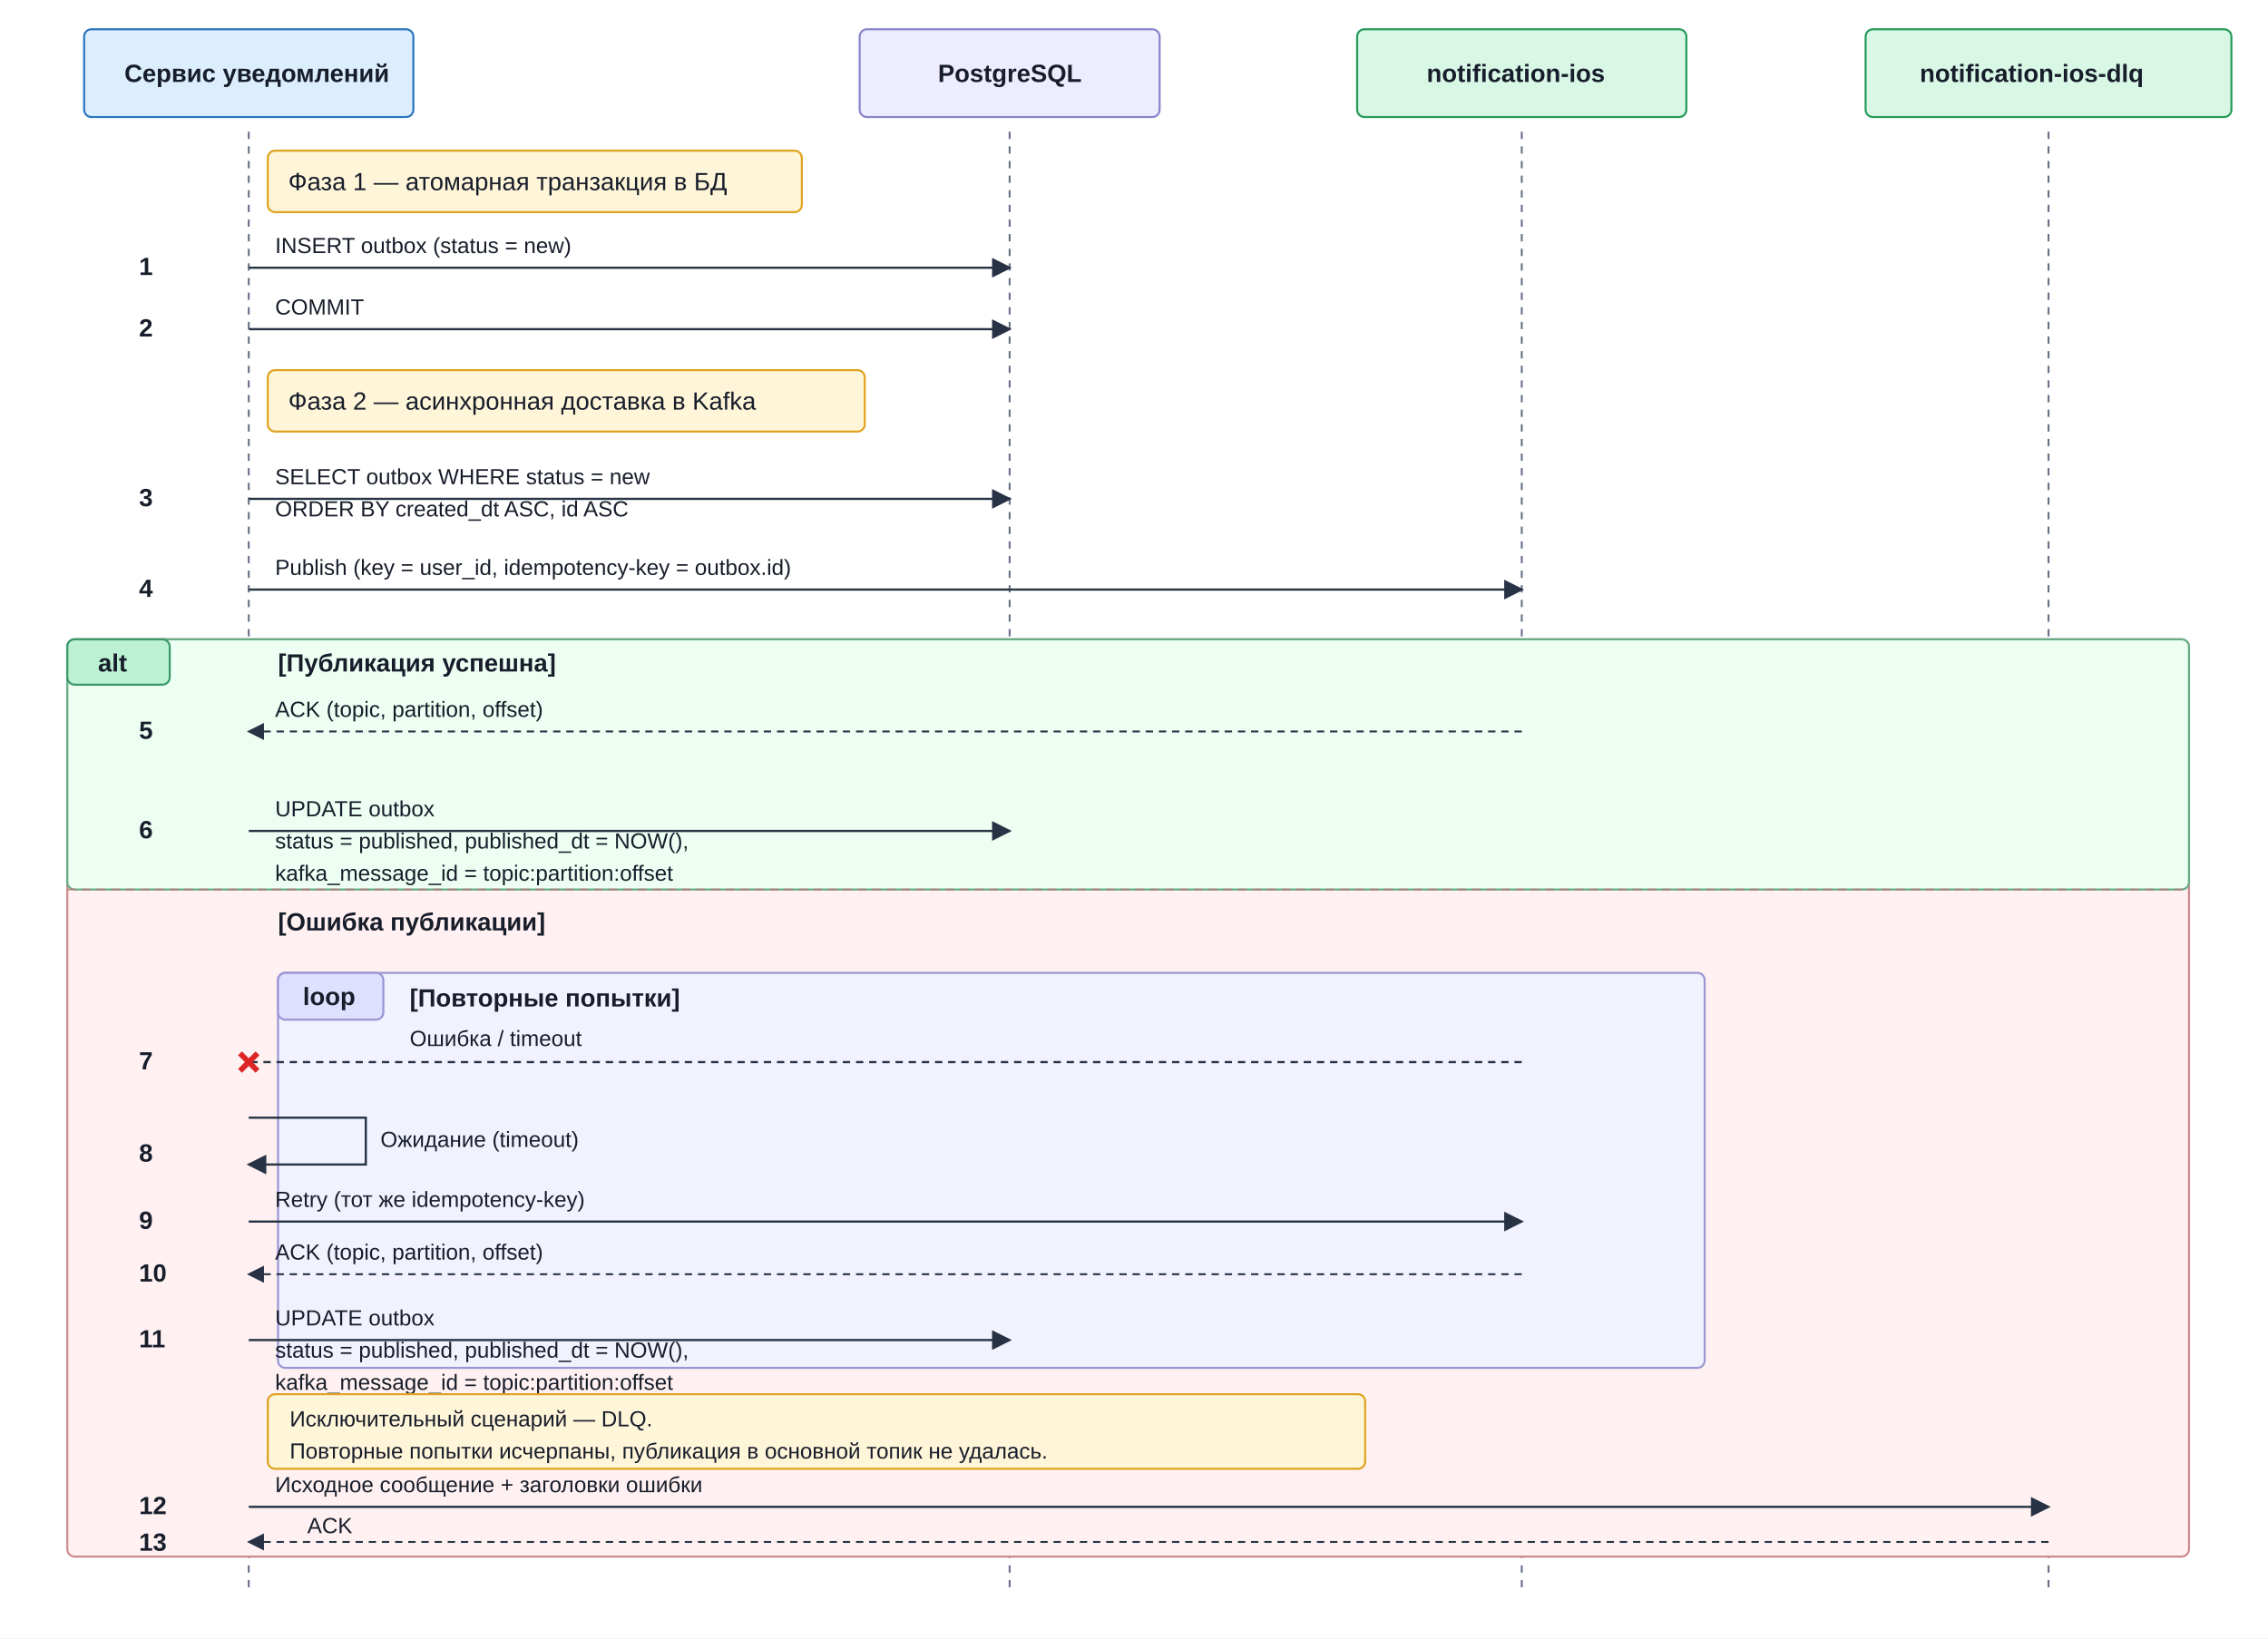
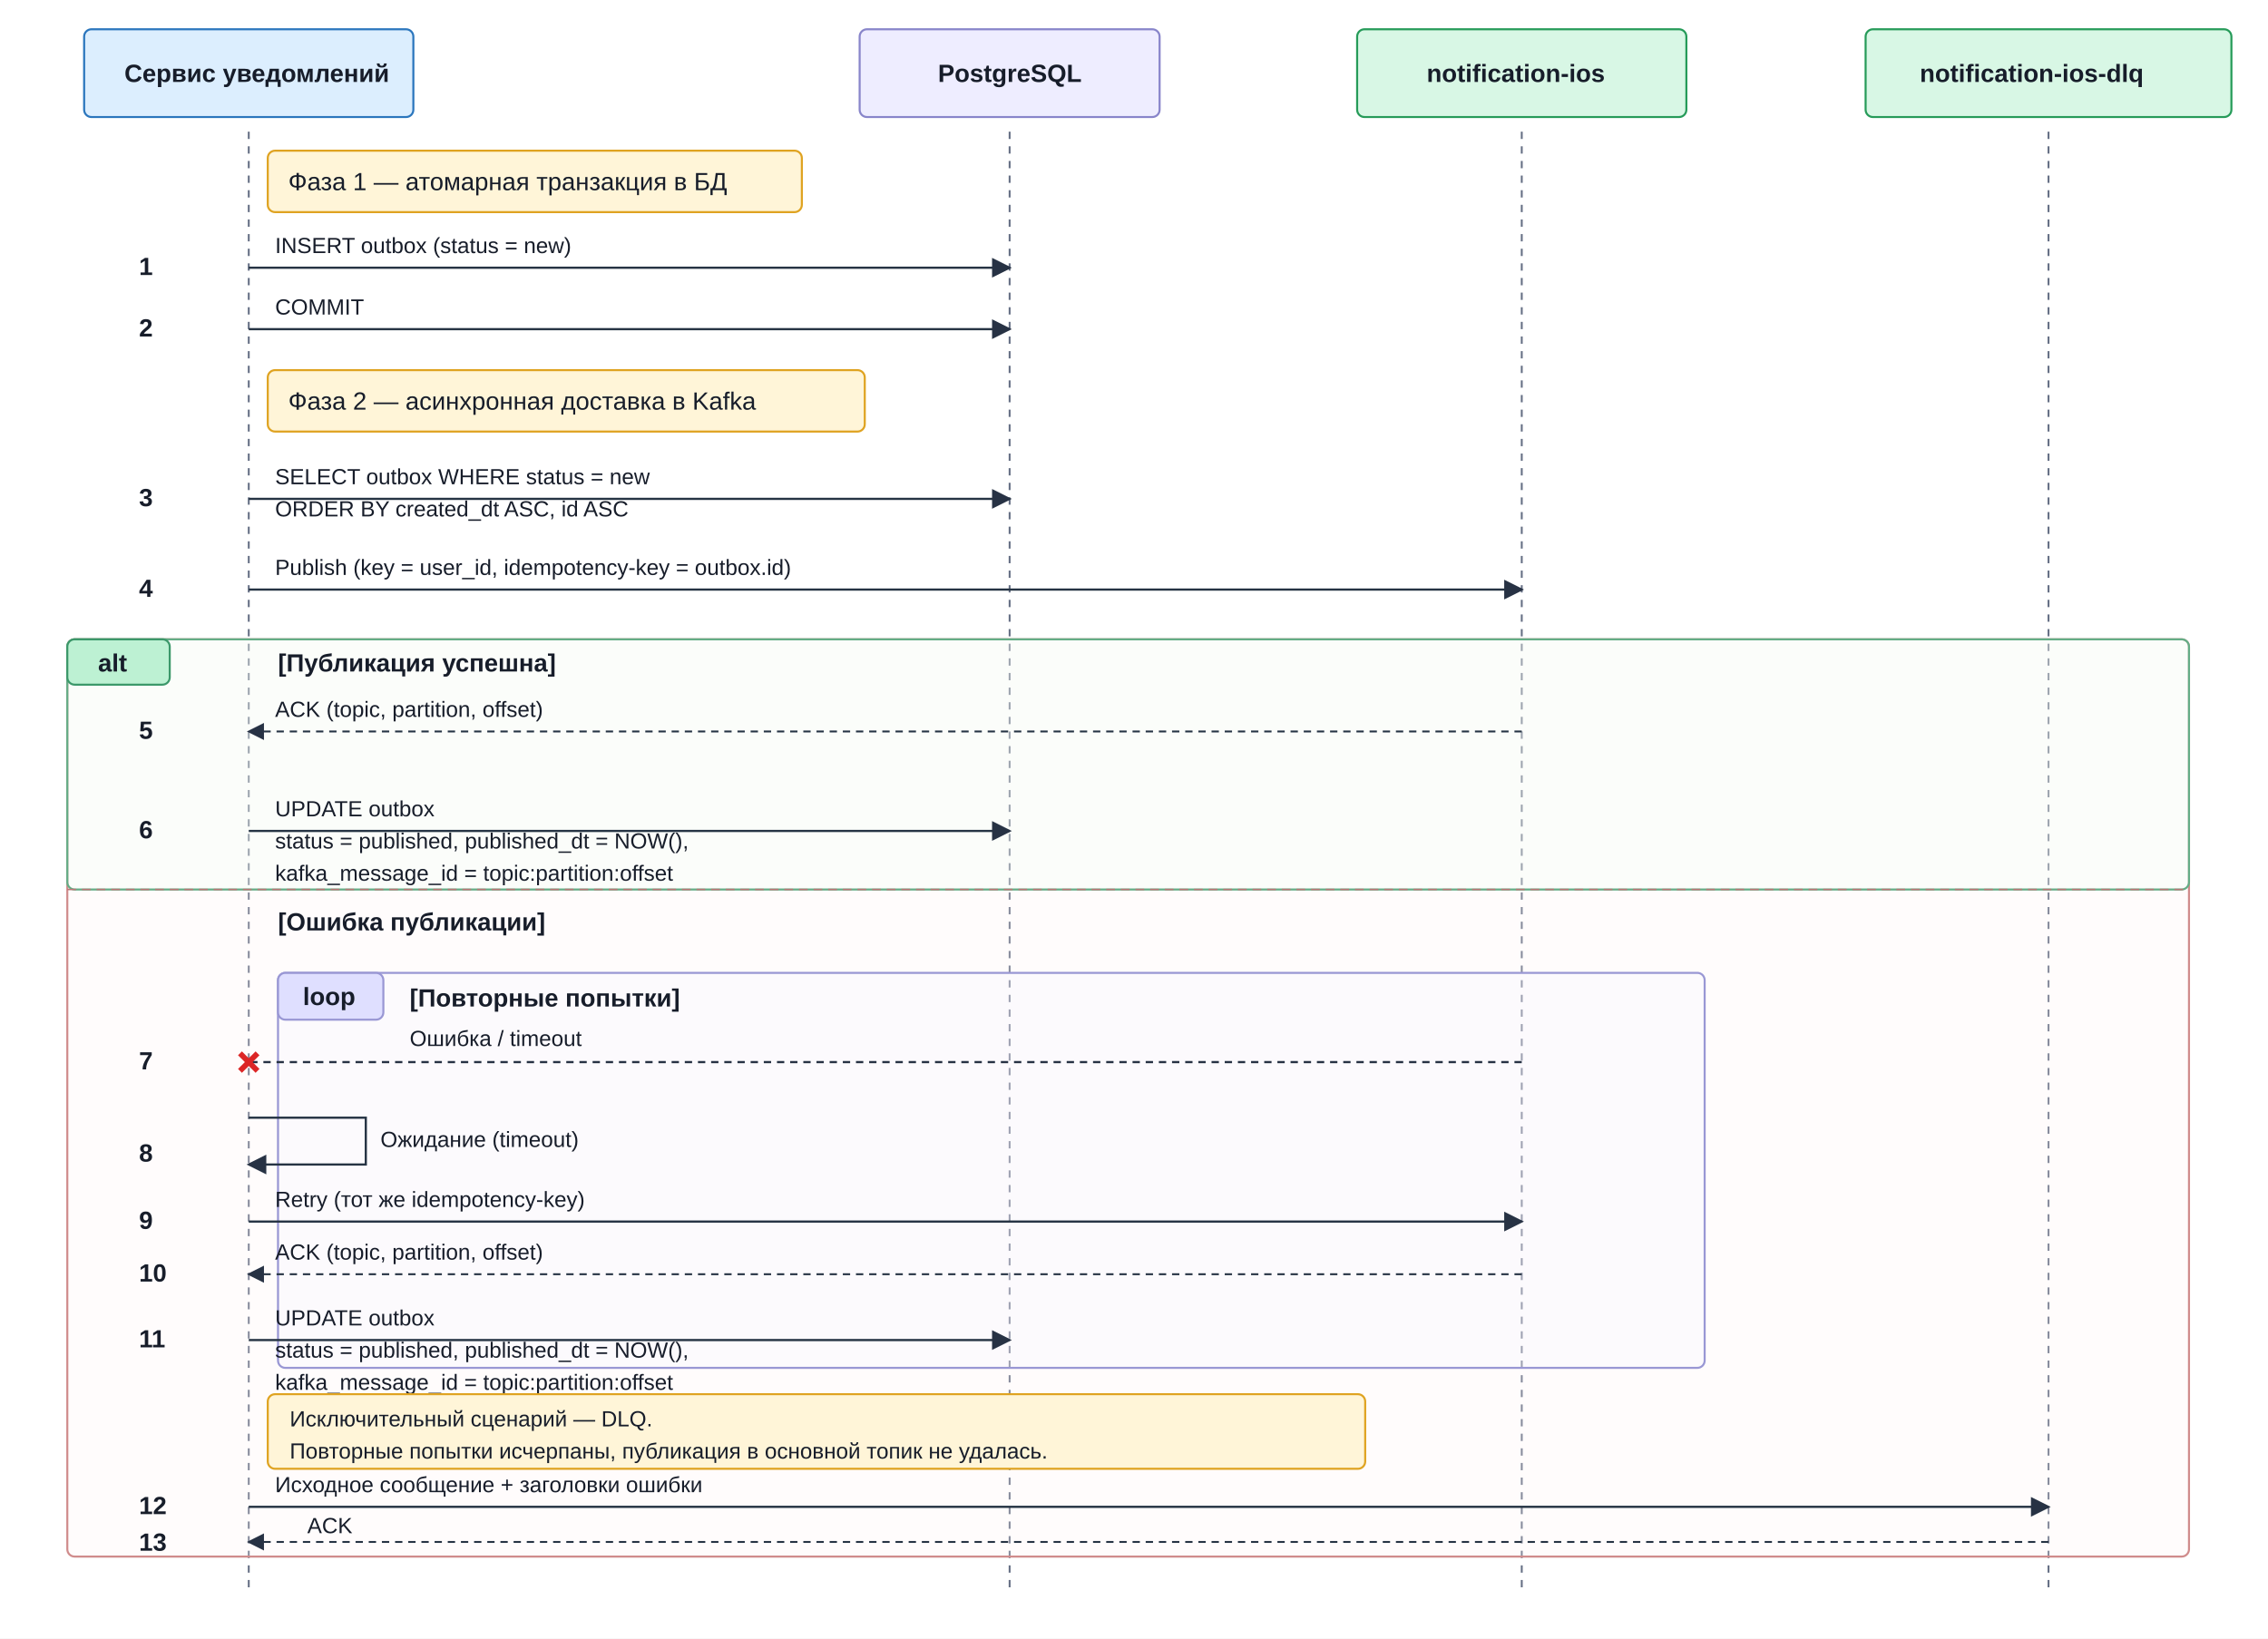
<svg xmlns="http://www.w3.org/2000/svg" width="1550" height="1120" viewBox="0 0 1550 1120">
  <defs>
    <marker id="arr" markerWidth="9" markerHeight="9" refX="8" refY="4.5" orient="auto">
      <path d="M0 0 L9 4.5 L0 9Z" fill="#273244" />
    </marker>
    <marker id="cross" markerWidth="10" markerHeight="10" refX="5" refY="5">
      <path d="M1 1 L9 9 M9 1 L1 9" stroke="#dc2626" stroke-width="2.5" />
    </marker>
  </defs>
  <rect width="1550" height="1120" fill="white" />
  <style>text{font-family:Arial,sans-serif;fill:#171d2a;font-size:17px}.small{font-size:15px}.strong{font-weight:bold}.lifeline{stroke:#667085;stroke-width:1.3;stroke-dasharray:5 5}.arrow{stroke:#263444;stroke-width:1.5;fill:none;marker-end:url(#arr)}.reply{stroke:#263444;stroke-width:1.3;stroke-dasharray:5 4;fill:none;marker-end:url(#arr)}</style>
  <rect x="57.5" y="20" width="225" height="60" rx="5" fill="#dceefe" stroke="#2b76bd" stroke-width="1.4" />
  <text x="85" y="56" class="strong">Сервис уведомлений</text>
  <line x1="170" x2="170" y1="90" y2="1090" class="lifeline" />
  <rect x="587.5" y="20" width="205" height="60" rx="5" fill="#eeedff" stroke="#8885ca" stroke-width="1.4" />
  <text x="641" y="56" class="strong">PostgreSQL</text>
  <line x1="690" x2="690" y1="90" y2="1090" class="lifeline" />
  <rect x="927.5" y="20" width="225" height="60" rx="5" fill="#d8f7e5" stroke="#269b59" stroke-width="1.4" />
  <text x="975" y="56" class="strong">notification-ios</text>
  <line x1="1040" x2="1040" y1="90" y2="1090" class="lifeline" />
  <rect x="1275" y="20" width="250" height="60" rx="5" fill="#d8f7e5" stroke="#269b59" stroke-width="1.4" />
  <text x="1312" y="56" class="strong">notification-ios-dlq</text>
  <line x1="1400" x2="1400" y1="90" y2="1090" class="lifeline" />
  <rect x="183" y="103" width="365" height="42" rx="5" fill="#fff5d8" stroke="#dfa321" stroke-width="1.4" />
  <text x="197" y="130" class="">Фаза 1 — атомарная транзакция в БД</text>
  <path d="M170 183 H690" class="arrow" />
  <text x="95" y="188" class="strong">1</text>
  <text x="188" y="173" class="small">INSERT outbox (status = new)</text>
  <path d="M170 225 H690" class="arrow" />
  <text x="95" y="230" class="strong">2</text>
  <text x="188" y="215" class="small">COMMIT</text>
  <rect x="183" y="253" width="408" height="42" rx="5" fill="#fff5d8" stroke="#dfa321" stroke-width="1.4" />
  <text x="197" y="280" class="">Фаза 2 — асинхронная доставка в Kafka</text>
  <path d="M170 341 H690" class="arrow" />
  <text x="95" y="346" class="strong">3</text>
  <text x="188" y="331" class="small">SELECT outbox WHERE status = new</text>
  <text x="188" y="353" class="small">ORDER BY created_dt ASC, id ASC</text>
  <path d="M170 403 H1040" class="arrow" />
  <text x="95" y="408" class="strong">4</text>
  <text x="188" y="393" class="small">Publish (key = user_id, idempotency-key = outbox.id)</text>
-   <rect x="46" y="437" width="1450" height="627" rx="5" fill="#fff1f1" stroke="#d08c8c" stroke-width="1.4" />
-   <rect x="46" y="437" width="1450" height="171" rx="5" fill="#edfff3" stroke="#64ad86" stroke-width="1.4" />
+   <rect x="46" y="437" width="1450" height="627" rx="5" fill="#fff1f1" fill-opacity="0.22" stroke="#d08c8c" stroke-width="1.4" />
+   <rect x="46" y="437" width="1450" height="171" rx="5" fill="#edfff3" fill-opacity="0.22" stroke="#64ad86" stroke-width="1.4" />
  <rect x="46" y="437" width="70" height="31" rx="5" fill="#bdf1d3" stroke="#3c986a" stroke-width="1.4" />
  <text x="67" y="459" class="strong">alt</text>
  <text x="190" y="459" class="strong">[Публикация успешна]</text>
  <line x1="46" y1="608" x2="1496" y2="608" stroke="#bb7777" stroke-dasharray="6 4" />
  <text x="190" y="636" class="strong">[Ошибка публикации]</text>
  <path d="M1040 500 H170" class="reply" />
  <text x="95" y="505" class="strong">5</text>
  <text x="188" y="490" class="small">ACK (topic, partition, offset)</text>
  <path d="M170 568 H690" class="arrow" />
  <text x="95" y="573" class="strong">6</text>
  <text x="188" y="558" class="small">UPDATE outbox</text>
  <text x="188" y="580" class="small">status = published, published_dt = NOW(),</text>
  <text x="188" y="602" class="small">kafka_message_id = topic:partition:offset</text>
-   <rect x="190" y="665" width="975" height="270" rx="5" fill="#f2f2ff" stroke="#9997d4" stroke-width="1.4" />
+   <rect x="190" y="665" width="975" height="270" rx="5" fill="#f2f2ff" fill-opacity="0.22" stroke="#9997d4" stroke-width="1.4" />
  <rect x="190" y="665" width="72" height="32" rx="5" fill="#dfdfff" stroke="#9997d4" stroke-width="1.4" />
  <text x="207" y="687" class="strong">loop</text>
  <text x="280" y="688" class="strong">[Повторные попытки]</text>
  <path d="M1040 726 H170" stroke="#273244" stroke-dasharray="5 4" stroke-width="1.5" marker-end="url(#cross)" />
  <text x="95" y="731" class="strong">7</text>
  <text x="280" y="715" class="small">Ошибка / timeout</text>
  <path d="M170 764 h80 v32 h-80" class="arrow" />
  <text x="95" y="794" class="strong">8</text>
  <text x="260" y="784" class="small">Ожидание (timeout)</text>
  <path d="M170 835 H1040" class="arrow" />
  <text x="95" y="840" class="strong">9</text>
  <text x="188" y="825" class="small">Retry (тот же idempotency-key)</text>
  <path d="M1040 871 H170" class="reply" />
  <text x="95" y="876" class="strong">10</text>
  <text x="188" y="861" class="small">ACK (topic, partition, offset)</text>
  <path d="M170 916 H690" class="arrow" />
  <text x="95" y="921" class="strong">11</text>
  <text x="188" y="906" class="small">UPDATE outbox</text>
  <text x="188" y="928" class="small">status = published, published_dt = NOW(),</text>
  <text x="188" y="950" class="small">kafka_message_id = topic:partition:offset</text>
  <rect x="183" y="953" width="750" height="51" rx="5" fill="#fff5d8" stroke="#dfa321" stroke-width="1.4" />
  <text x="198" y="975" class="small">Исключительный сценарий — DLQ.</text>
  <text x="198" y="997" class="small">Повторные попытки исчерпаны, публикация в основной топик не удалась.</text>
  <path d="M170 1030 H1400" class="arrow" />
  <text x="95" y="1035" class="strong">12</text>
  <text x="188" y="1020" class="small">Исходное сообщение + заголовки ошибки</text>
  <path d="M1400 1054 H170" class="reply" />
  <text x="95" y="1060" class="strong">13</text>
  <text x="210" y="1048" class="small">ACK</text>
</svg>
